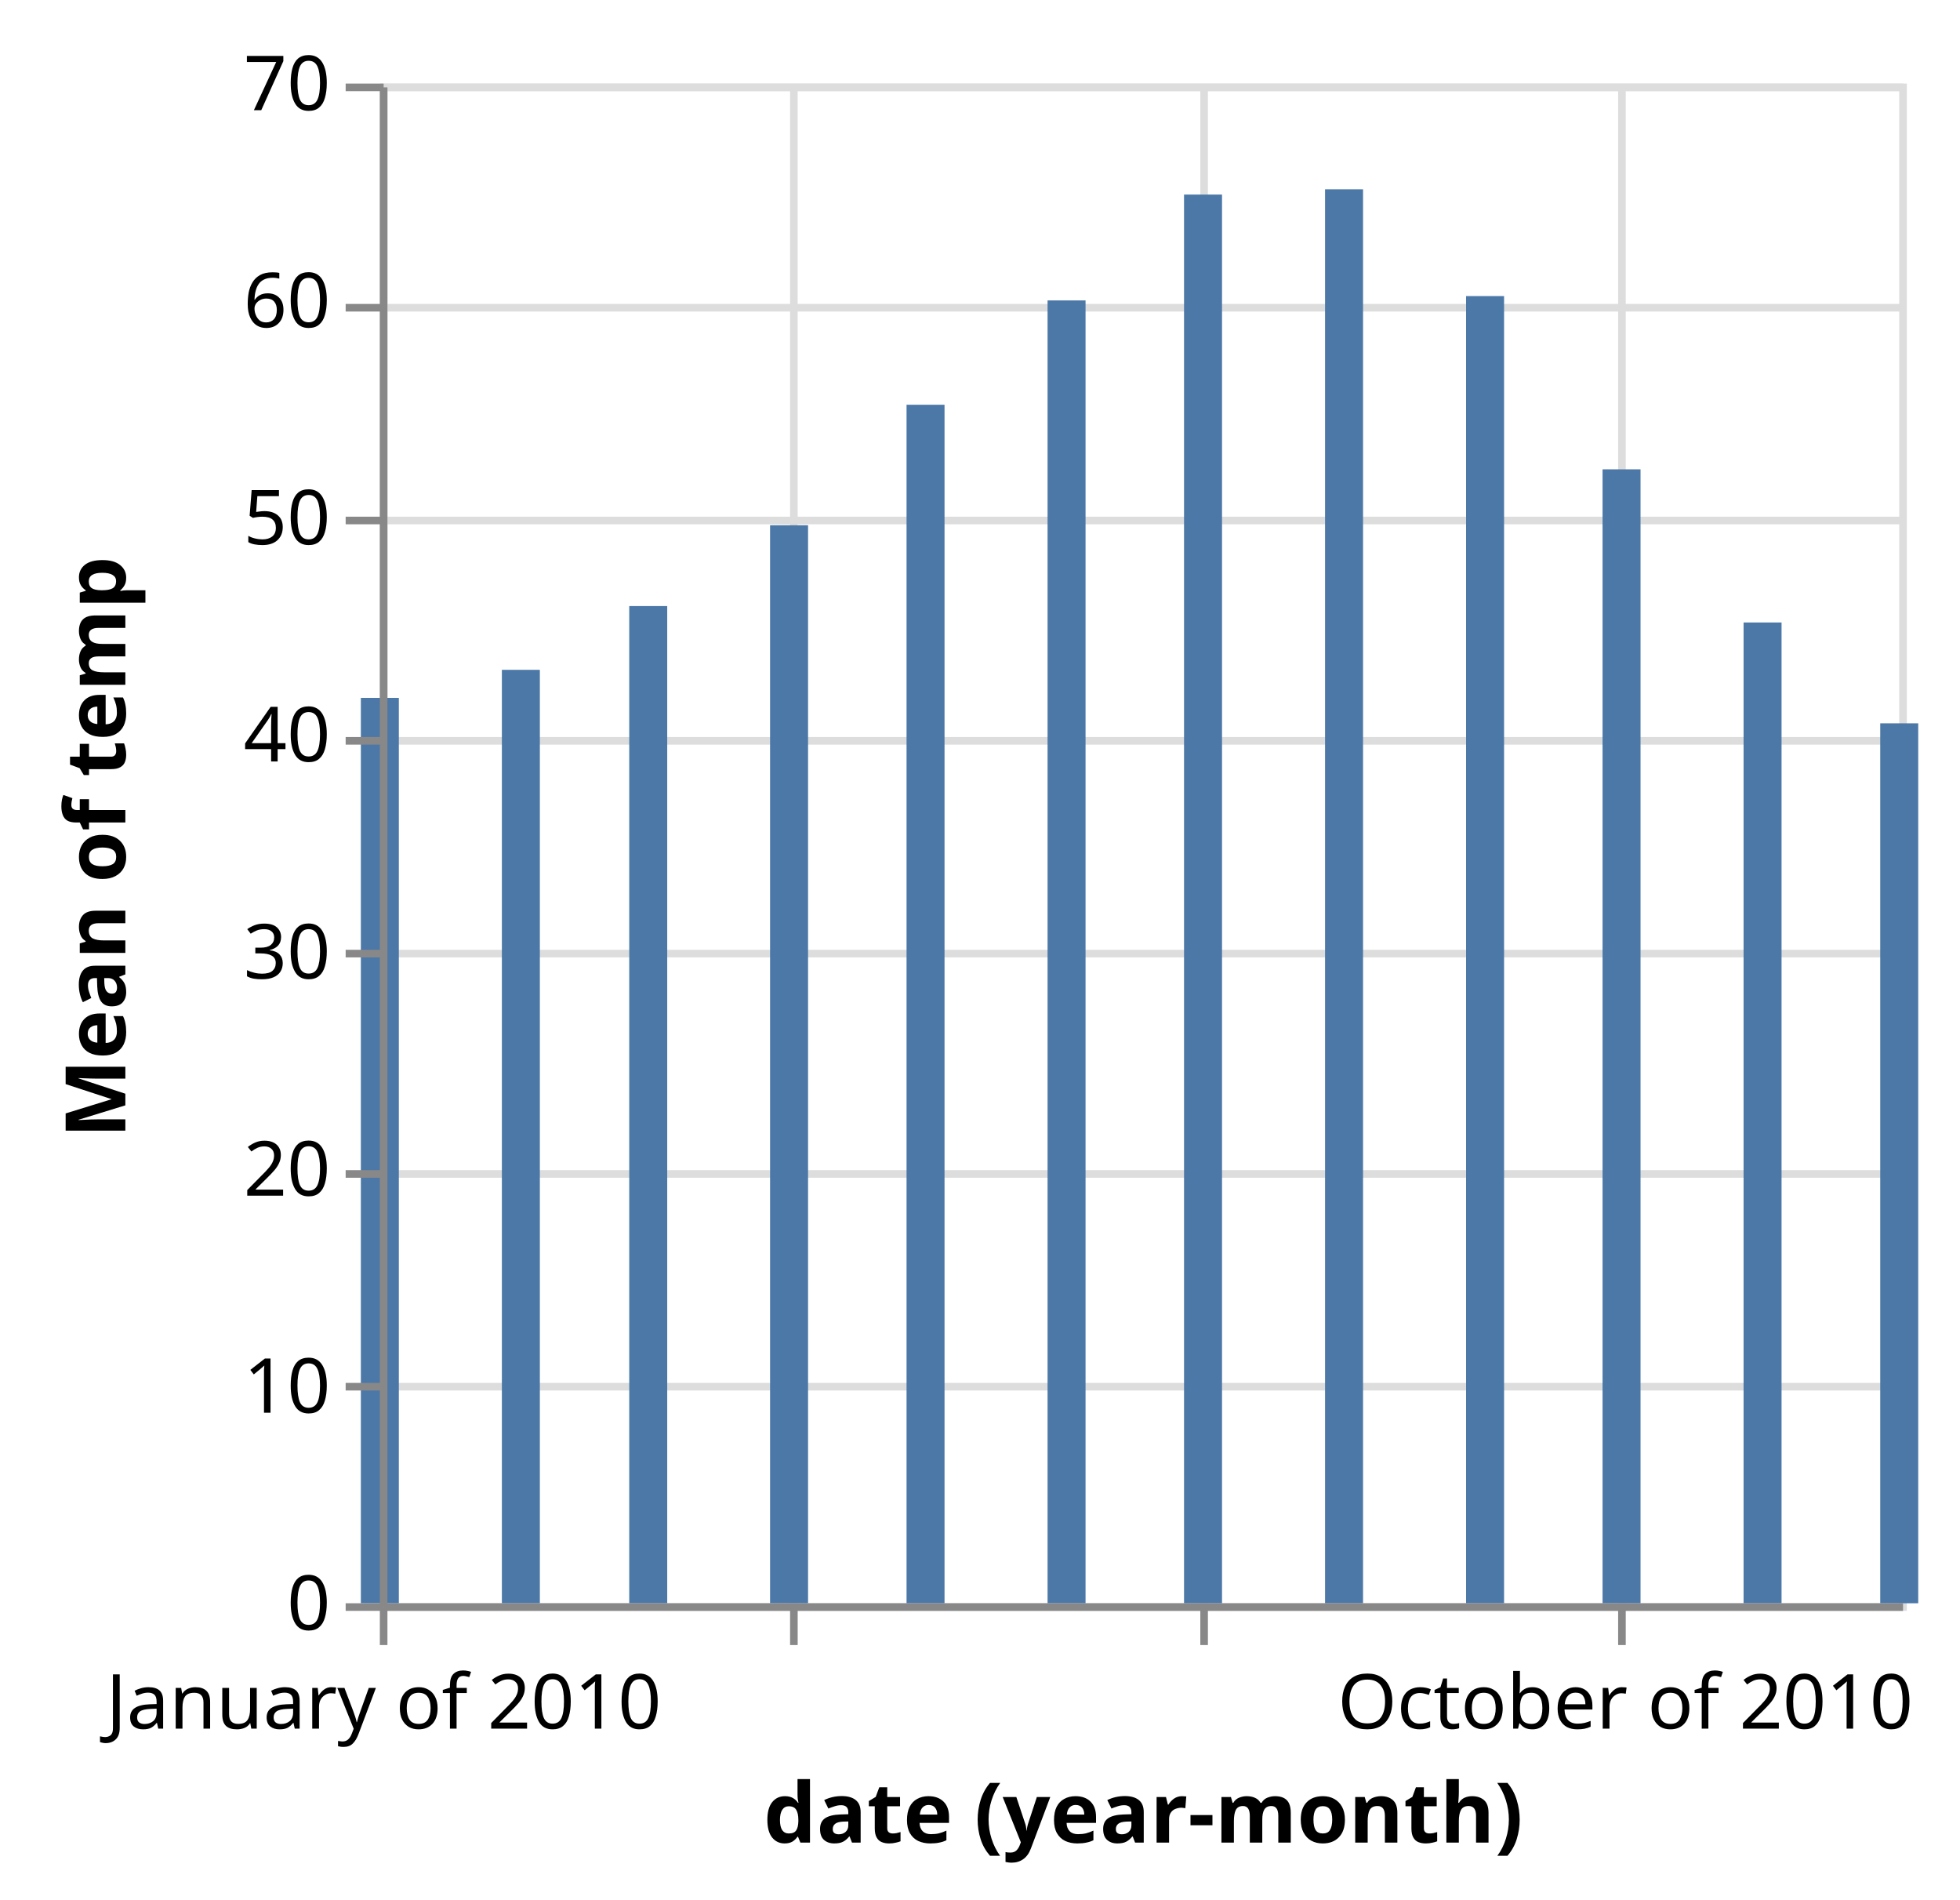
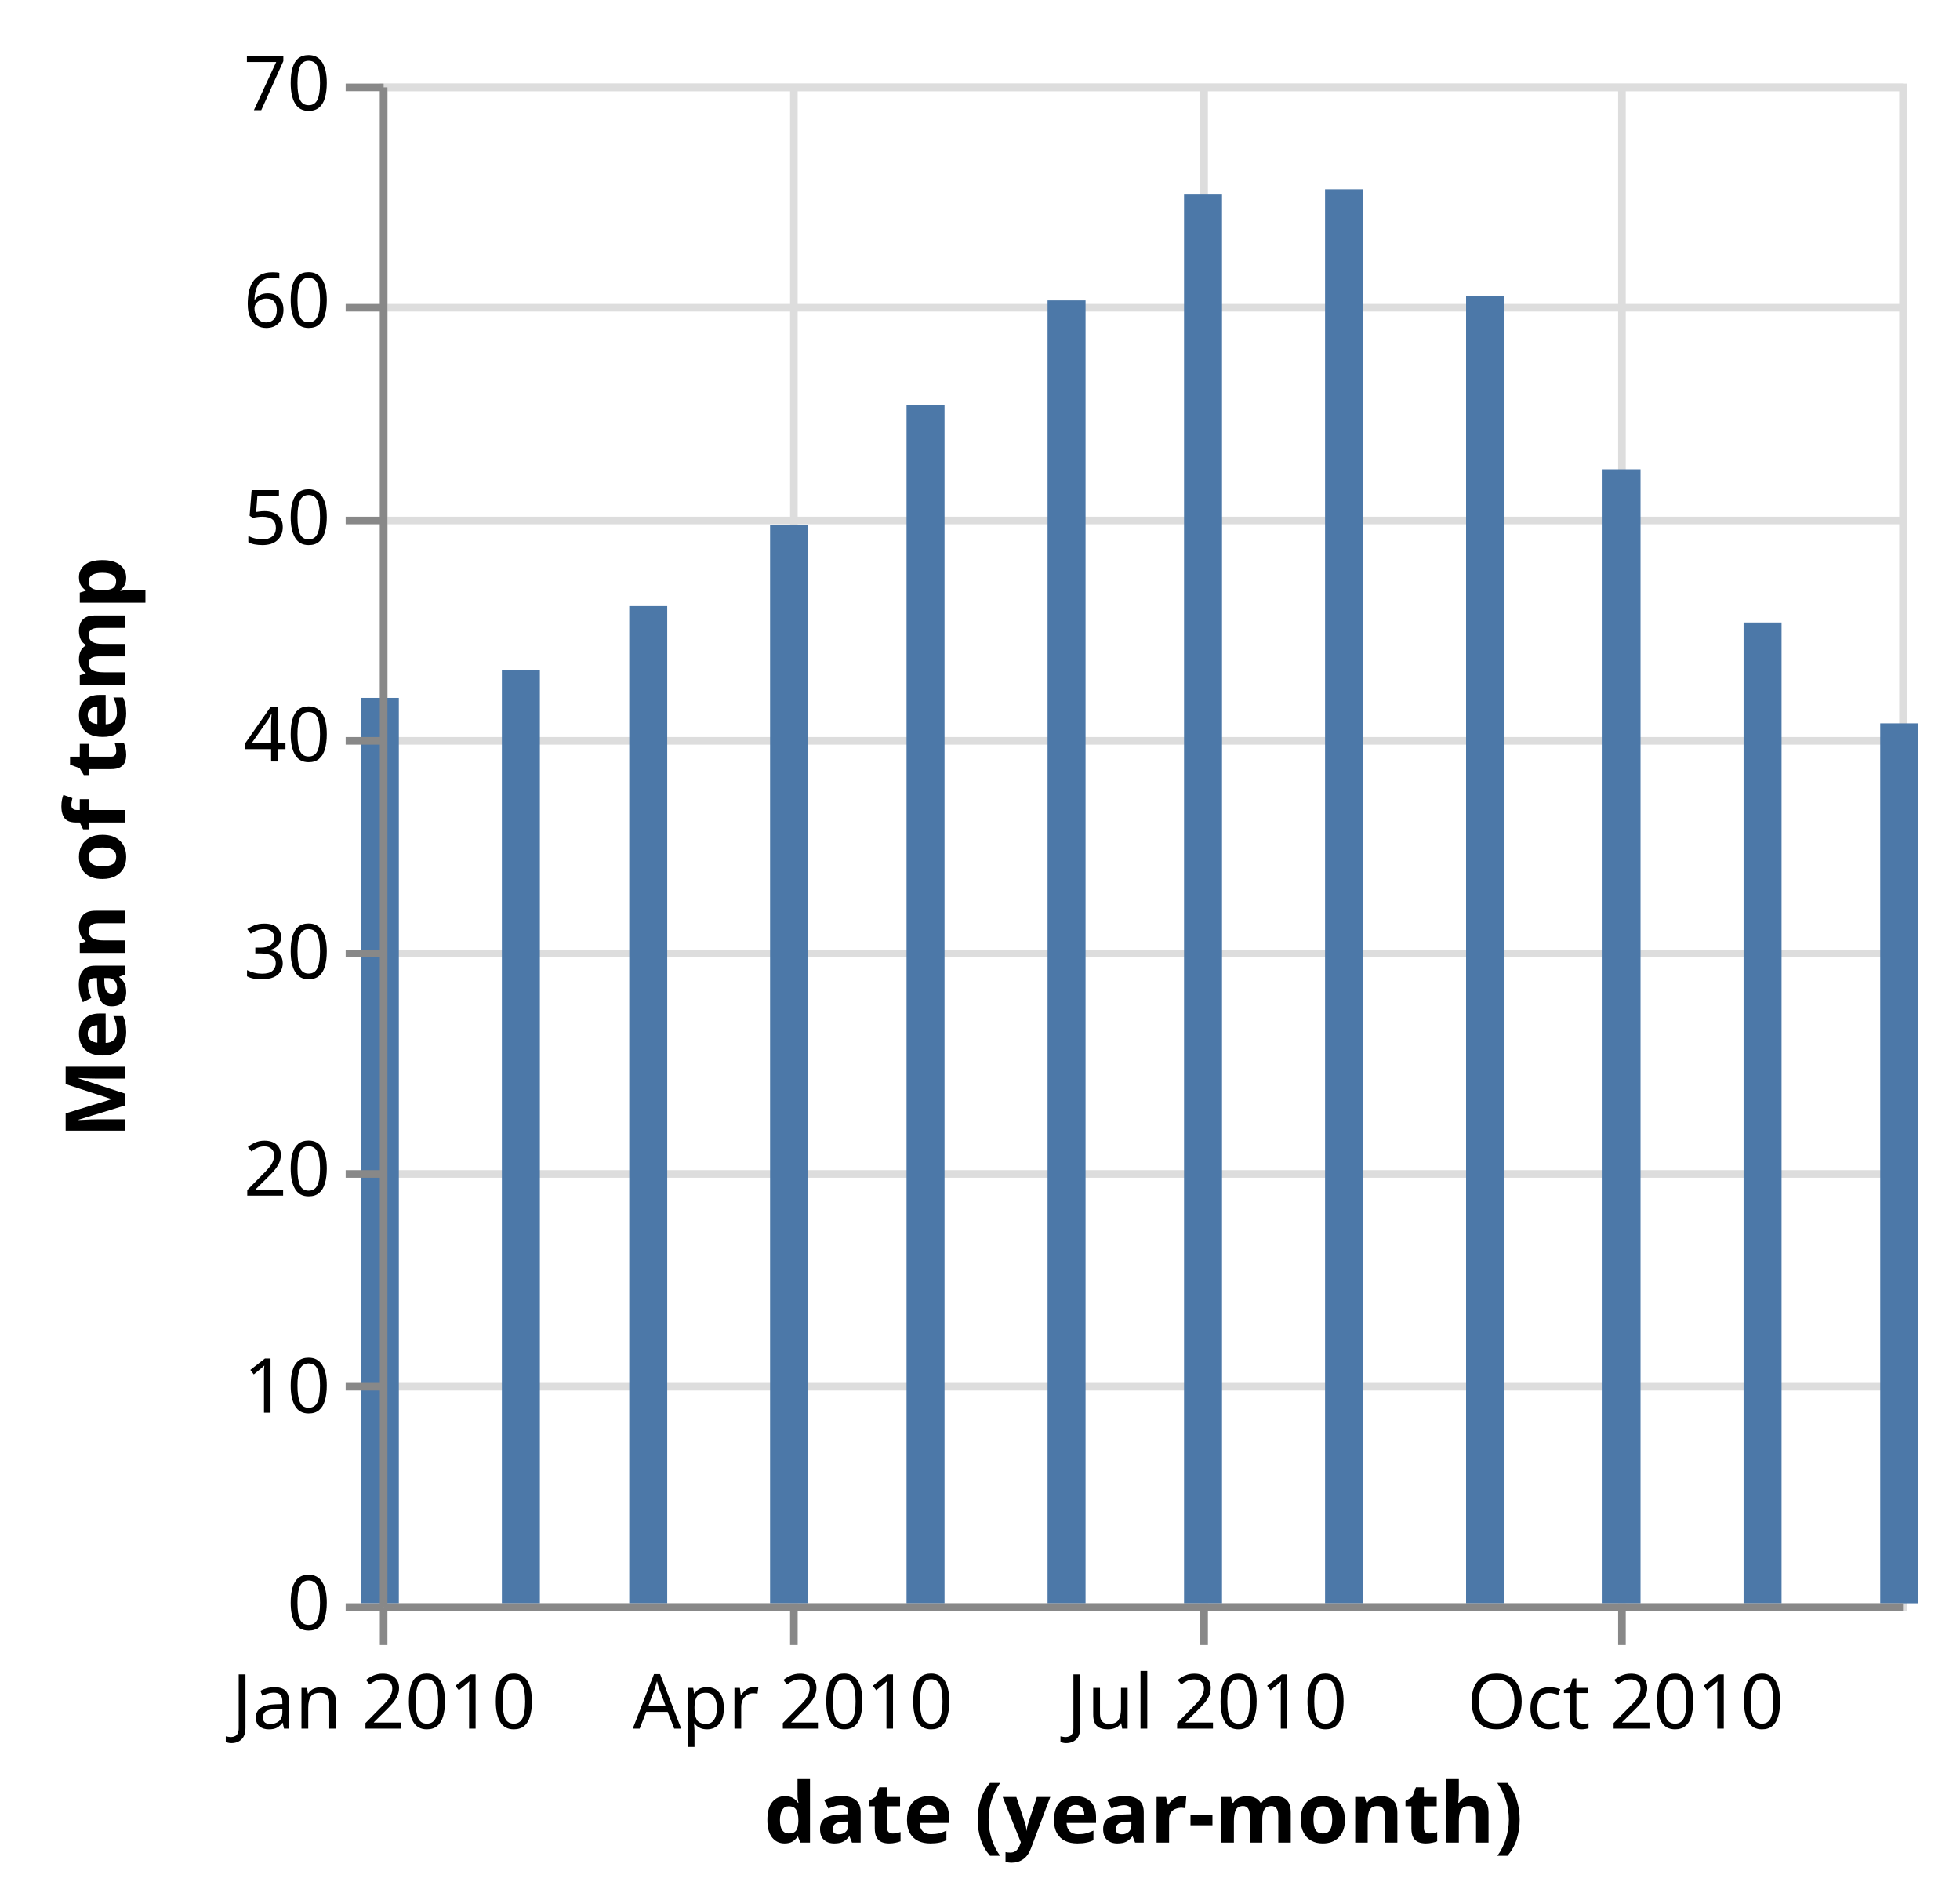
<svg xmlns="http://www.w3.org/2000/svg" class="marks" width="258" height="250" viewBox="0 0 258 250" version="1.1">
  <g transform="translate(50,11)">
    <g class="mark-group role-frame root">
      <g transform="translate(0,0)">
        <path class="background" d="M0.5,0.5h200v200h-200Z" style="fill: transparent; stroke: #ddd;" />
        <g>
          <g class="mark-group role-axis">
            <g transform="translate(0.5,200.5)">
              <path class="background" d="M0,0h0v0h0Z" style="pointer-events: none; fill: none;" />
              <g>
                <g class="mark-rule role-axis-grid" style="pointer-events: none;">
                  <line transform="translate(0,-200)" x2="0" y2="200" style="fill: none; stroke: #ddd; stroke-width: 1; stroke-dasharray: ; opacity: 1;" />
                  <line transform="translate(54,-200)" x2="0" y2="200" style="fill: none; stroke: #ddd; stroke-width: 1; stroke-dasharray: ; opacity: 1;" />
                  <line transform="translate(108,-200)" x2="0" y2="200" style="fill: none; stroke: #ddd; stroke-width: 1; stroke-dasharray: ; opacity: 1;" />
                  <line transform="translate(163,-200)" x2="0" y2="200" style="fill: none; stroke: #ddd; stroke-width: 1; stroke-dasharray: ; opacity: 1;" />
                </g>
              </g>
            </g>
          </g>
          <g class="mark-group role-axis">
            <g transform="translate(0.5,0.5)">
              <path class="background" d="M0,0h0v0h0Z" style="pointer-events: none; fill: none;" />
              <g>
                <g class="mark-rule role-axis-grid" style="pointer-events: none;">
                  <line transform="translate(0,200)" x2="200" y2="0" style="fill: none; stroke: #ddd; stroke-width: 1; stroke-dasharray: ; opacity: 1;" />
                  <line transform="translate(0,171)" x2="200" y2="0" style="fill: none; stroke: #ddd; stroke-width: 1; stroke-dasharray: ; opacity: 1;" />
                  <line transform="translate(0,143)" x2="200" y2="0" style="fill: none; stroke: #ddd; stroke-width: 1; stroke-dasharray: ; opacity: 1;" />
                  <line transform="translate(0,114)" x2="200" y2="0" style="fill: none; stroke: #ddd; stroke-width: 1; stroke-dasharray: ; opacity: 1;" />
                  <line transform="translate(0,86)" x2="200" y2="0" style="fill: none; stroke: #ddd; stroke-width: 1; stroke-dasharray: ; opacity: 1;" />
                  <line transform="translate(0,57)" x2="200" y2="0" style="fill: none; stroke: #ddd; stroke-width: 1; stroke-dasharray: ; opacity: 1;" />
                  <line transform="translate(0,29)" x2="200" y2="0" style="fill: none; stroke: #ddd; stroke-width: 1; stroke-dasharray: ; opacity: 1;" />
                  <line transform="translate(0,0)" x2="200" y2="0" style="fill: none; stroke: #ddd; stroke-width: 1; stroke-dasharray: ; opacity: 1;" />
                </g>
              </g>
            </g>
          </g>
          <g class="mark-rect role-mark marks">
            <path d="M-2.5,80.846h5v119.154h-5Z" style="fill: #4c78a8;" />
            <path d="M16.063,77.154h5v122.846h-5Z" style="fill: #4c78a8;" />
            <path d="M32.829,68.763h5v131.237h-5Z" style="fill: #4c78a8;" />
            <path d="M51.367,58.126h5v141.874h-5Z" style="fill: #4c78a8;" />
            <path d="M69.331,42.268h5v157.732h-5Z" style="fill: #4c78a8;" />
            <path d="M87.894,28.538h5v171.462h-5Z" style="fill: #4c78a8;" />
            <path d="M105.858,14.607h5v185.393h-5Z" style="fill: #4c78a8;" />
            <path d="M124.421,13.911h5v186.089h-5Z" style="fill: #4c78a8;" />
            <path d="M142.984,27.968h5v172.032h-5Z" style="fill: #4c78a8;" />
            <path d="M160.948,50.767h5v149.233h-5Z" style="fill: #4c78a8;" />
            <path d="M179.511,70.922h5v129.078h-5Z" style="fill: #4c78a8;" />
            <path d="M197.5,84.195h5v115.805h-5Z" style="fill: #4c78a8;" />
          </g>
          <g class="mark-group role-axis">
            <g transform="translate(0.5,200.5)">
              <path class="background" d="M0,0h0v0h0Z" style="pointer-events: none; fill: none;" />
              <g>
                <g class="mark-rule role-axis-tick" style="pointer-events: none;">
                  <line transform="translate(0,0)" x2="0" y2="5" style="fill: none; stroke: #888; stroke-width: 1; opacity: 1;" />
                  <line transform="translate(54,0)" x2="0" y2="5" style="fill: none; stroke: #888; stroke-width: 1; opacity: 1;" />
                  <line transform="translate(108,0)" x2="0" y2="5" style="fill: none; stroke: #888; stroke-width: 1; opacity: 1;" />
                  <line transform="translate(163,0)" x2="0" y2="5" style="fill: none; stroke: #888; stroke-width: 1; opacity: 1;" />
                </g>
                <g class="mark-text role-axis-label" style="pointer-events: none;">
-                   <text text-anchor="middle" transform="translate(0,16)" style="font: 10px sans-serif; fill: #000; opacity: 1;">January of 2010</text>
-                   <text text-anchor="middle" transform="translate(53.86727,16)" style="font: 10px sans-serif; fill: #000; opacity: 0;">April of 2010</text>
-                   <text text-anchor="middle" transform="translate(108.3583,16)" style="font: 10px sans-serif; fill: #000; opacity: 0;">July of 2010</text>
-                   <text text-anchor="middle" transform="translate(163.4481,16)" style="font: 10px sans-serif; fill: #000; opacity: 1;">October of 2010</text>
+                   <text text-anchor="middle" transform="translate(0,16)" style="font: 10px sans-serif; fill: #000; opacity: 1;">Jan 2010</text>
+                   <text text-anchor="middle" transform="translate(53.86727,16)" style="font: 10px sans-serif; fill: #000; opacity: 1;">Apr 2010</text>
+                   <text text-anchor="middle" transform="translate(108.3583,16)" style="font: 10px sans-serif; fill: #000; opacity: 1;">Jul 2010</text>
+                   <text text-anchor="middle" transform="translate(163.4481,16)" style="font: 10px sans-serif; fill: #000; opacity: 1;">Oct 2010</text>
                </g>
                <g class="mark-rule role-axis-domain" style="pointer-events: none;">
                  <line transform="translate(0,0)" x2="200" y2="0" style="fill: none; stroke: #888; stroke-width: 1; opacity: 1;" />
                </g>
                <g class="mark-text role-axis-title" style="pointer-events: none;">
                  <text text-anchor="middle" transform="translate(100,31)" style="font: bold 11px sans-serif; fill: #000; opacity: 1;">date (year-month)</text>
                </g>
              </g>
            </g>
          </g>
          <g class="mark-group role-axis">
            <g transform="translate(0.5,0.5)">
              <path class="background" d="M0,0h0v0h0Z" style="pointer-events: none; fill: none;" />
              <g>
                <g class="mark-rule role-axis-tick" style="pointer-events: none;">
                  <line transform="translate(0,200)" x2="-5" y2="0" style="fill: none; stroke: #888; stroke-width: 1; opacity: 1;" />
                  <line transform="translate(0,171)" x2="-5" y2="0" style="fill: none; stroke: #888; stroke-width: 1; opacity: 1;" />
                  <line transform="translate(0,143)" x2="-5" y2="0" style="fill: none; stroke: #888; stroke-width: 1; opacity: 1;" />
                  <line transform="translate(0,114)" x2="-5" y2="0" style="fill: none; stroke: #888; stroke-width: 1; opacity: 1;" />
                  <line transform="translate(0,86)" x2="-5" y2="0" style="fill: none; stroke: #888; stroke-width: 1; opacity: 1;" />
                  <line transform="translate(0,57)" x2="-5" y2="0" style="fill: none; stroke: #888; stroke-width: 1; opacity: 1;" />
                  <line transform="translate(0,29)" x2="-5" y2="0" style="fill: none; stroke: #888; stroke-width: 1; opacity: 1;" />
                  <line transform="translate(0,0)" x2="-5" y2="0" style="fill: none; stroke: #888; stroke-width: 1; opacity: 1;" />
                </g>
                <g class="mark-text role-axis-label" style="pointer-events: none;">
                  <text text-anchor="end" transform="translate(-7,203)" style="font: 10px sans-serif; fill: #000; opacity: 1;">0</text>
                  <text text-anchor="end" transform="translate(-7,174.4286)" style="font: 10px sans-serif; fill: #000; opacity: 1;">10</text>
                  <text text-anchor="end" transform="translate(-7,145.8571)" style="font: 10px sans-serif; fill: #000; opacity: 1;">20</text>
                  <text text-anchor="end" transform="translate(-7,117.2857)" style="font: 10px sans-serif; fill: #000; opacity: 1;">30</text>
                  <text text-anchor="end" transform="translate(-7,88.71429)" style="font: 10px sans-serif; fill: #000; opacity: 1;">40</text>
                  <text text-anchor="end" transform="translate(-7,60.14286)" style="font: 10px sans-serif; fill: #000; opacity: 1;">50</text>
                  <text text-anchor="end" transform="translate(-7,31.57143)" style="font: 10px sans-serif; fill: #000; opacity: 1;">60</text>
                  <text text-anchor="end" transform="translate(-7,3)" style="font: 10px sans-serif; fill: #000; opacity: 1;">70</text>
                </g>
                <g class="mark-rule role-axis-domain" style="pointer-events: none;">
                  <line transform="translate(0,200)" x2="0" y2="-200" style="fill: none; stroke: #888; stroke-width: 1; opacity: 1;" />
                </g>
                <g class="mark-text role-axis-title" style="pointer-events: none;">
                  <text text-anchor="middle" transform="translate(-32,100) rotate(-90) translate(0,-2)" style="font: bold 11px sans-serif; fill: #000; opacity: 1;">Mean of temp</text>
                </g>
              </g>
            </g>
          </g>
        </g>
      </g>
    </g>
  </g>
</svg>
